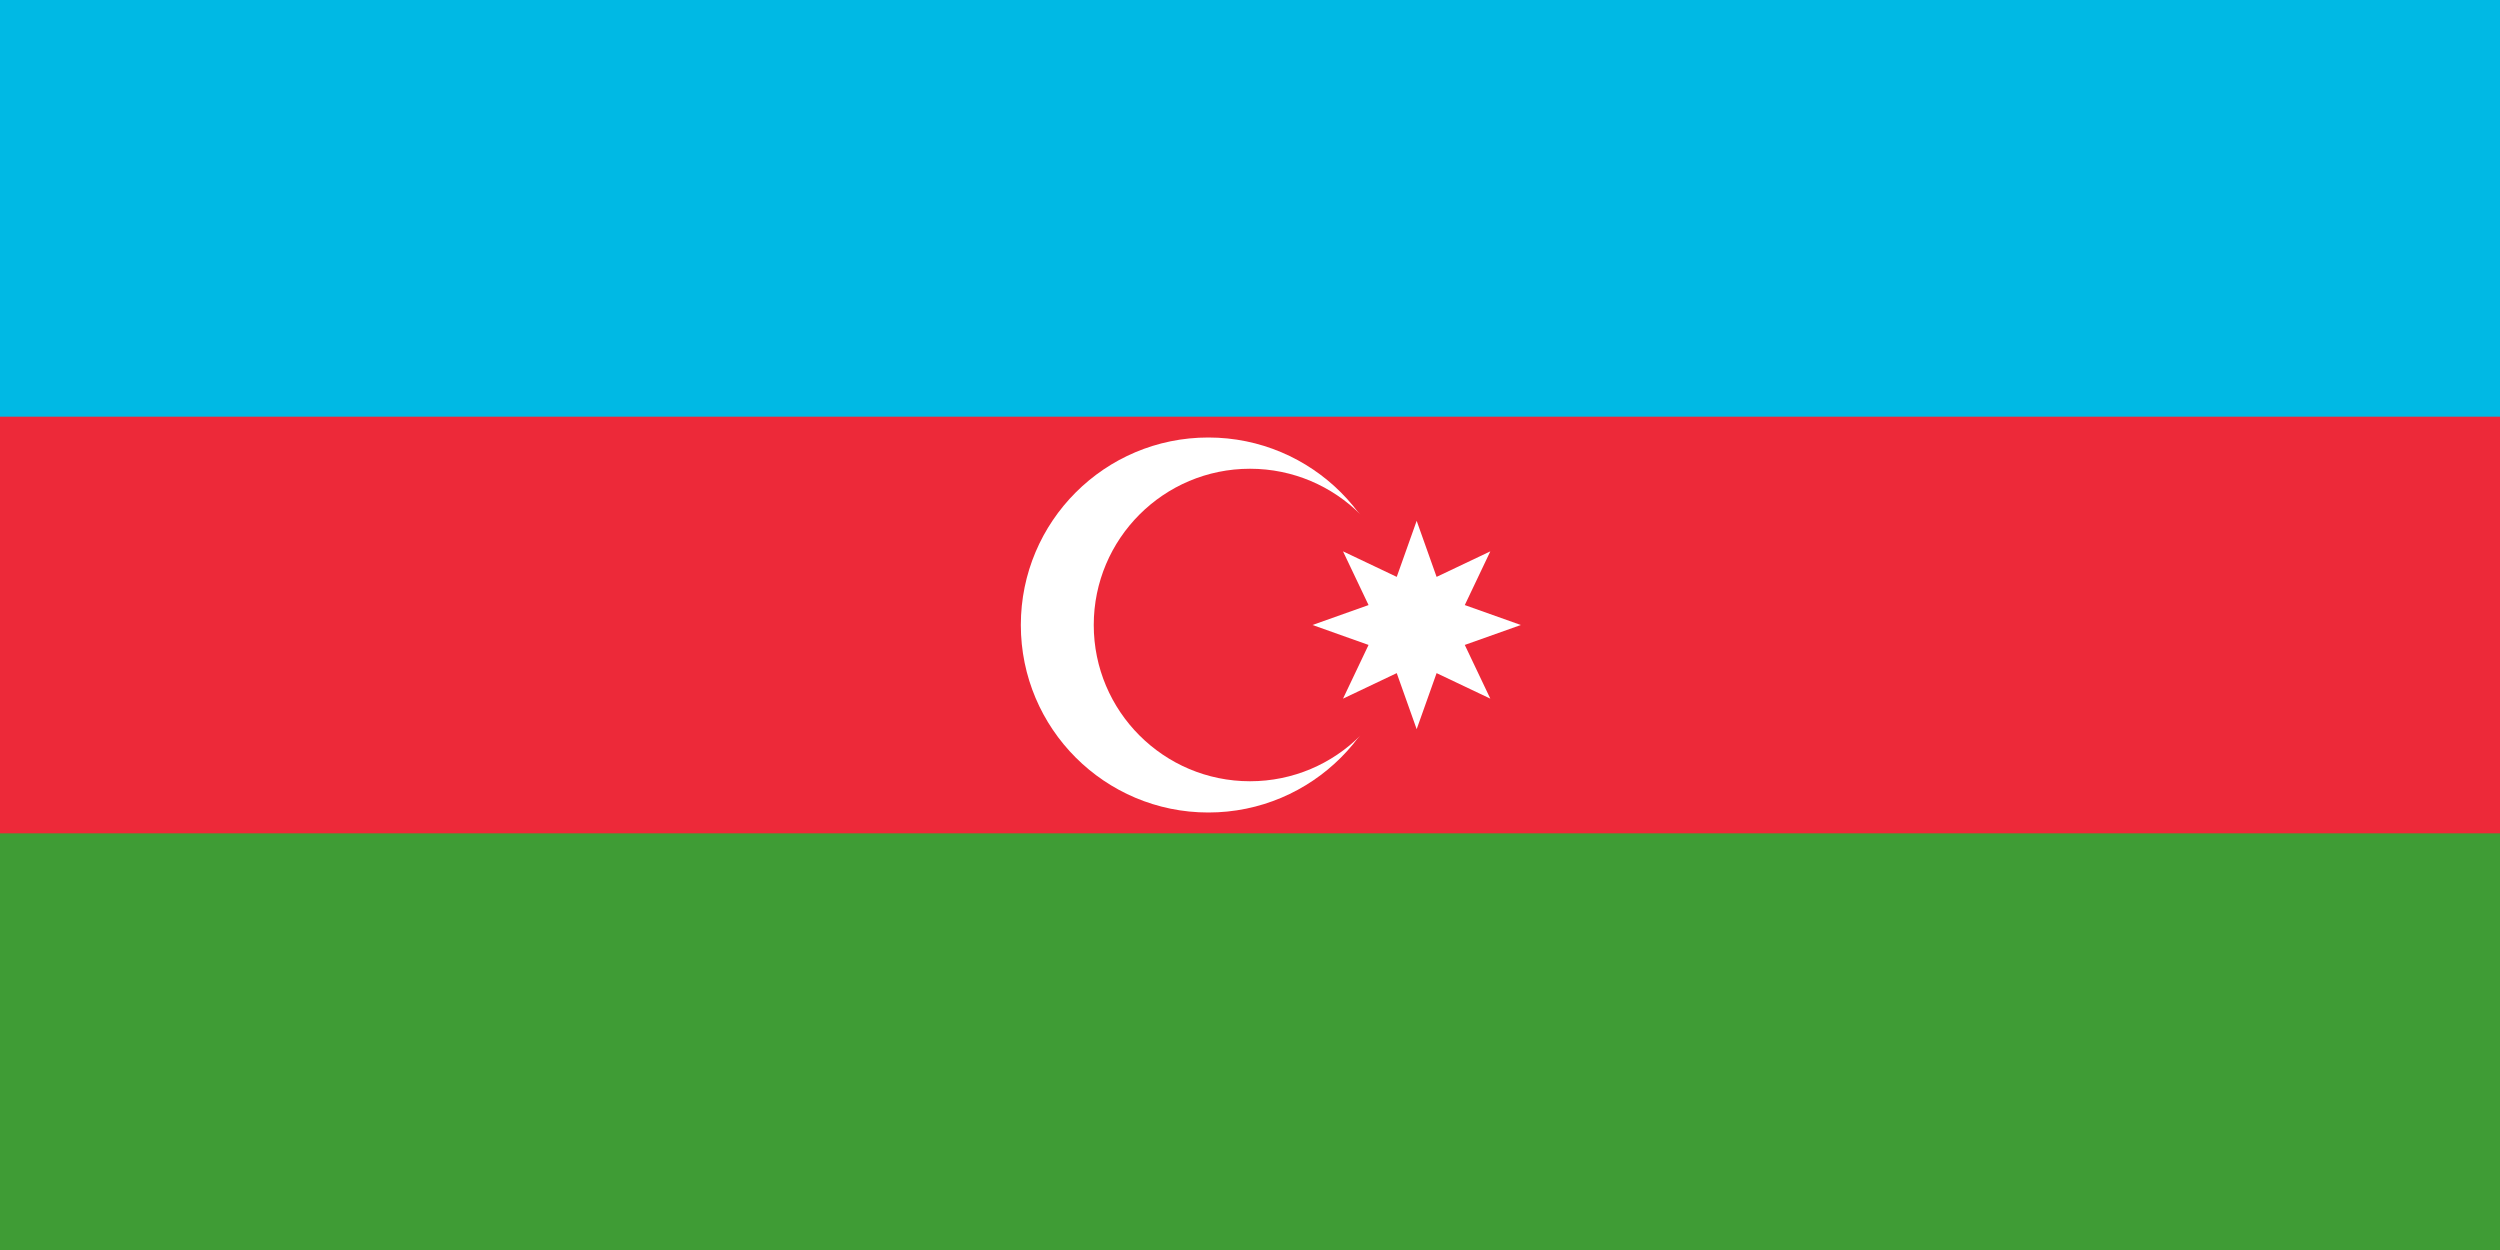
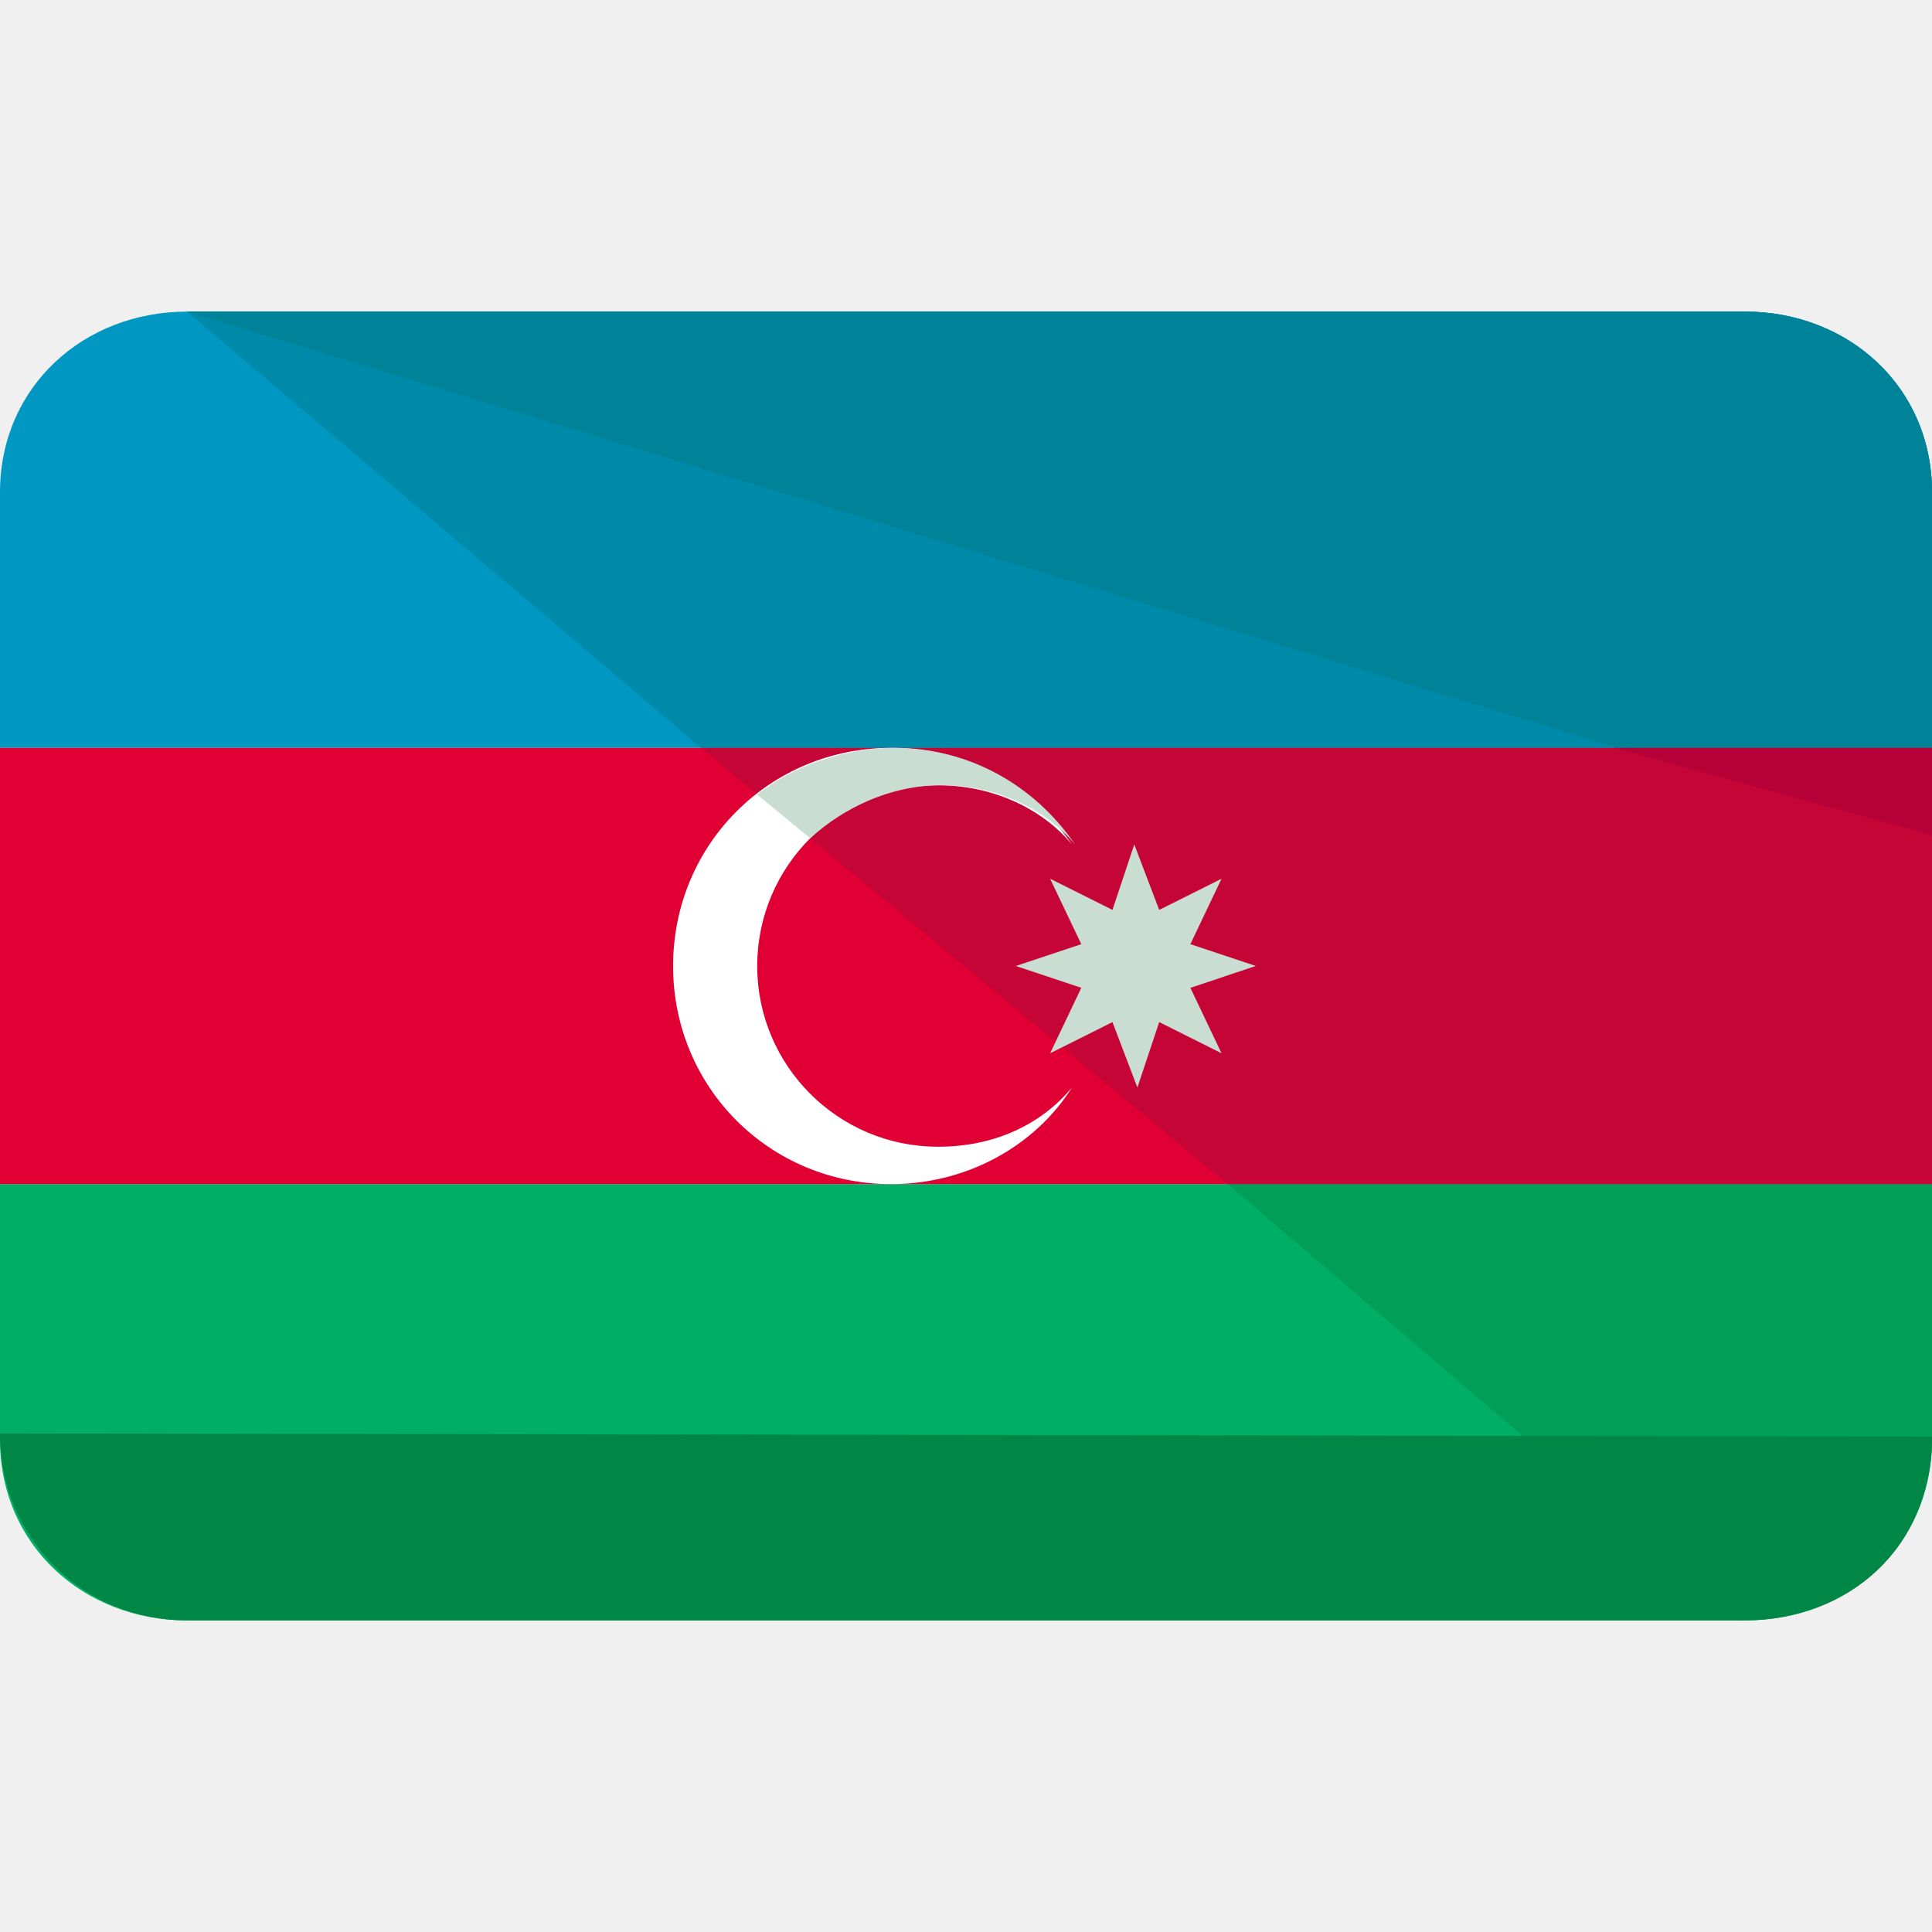
- <svg xmlns="http://www.w3.org/2000/svg" width="1200" height="600">
-   <rect width="1200" height="600" fill="#3f9c35" />
-   <rect width="1200" height="400" fill="#ed2939" />
-   <rect width="1200" height="200" fill="#00b9e4" />
-   <circle cx="580" cy="300" r="90" fill="#fff" />
-   <circle cx="600" cy="300" r="75" fill="#ed2939" />
-   <path d="M680,250 689.567,276.903 715.355,264.645 703.097,290.433 730,300 703.097,309.567 715.355,335.355 689.567,323.097 680,350 670.433,323.097 644.645,335.355 656.903,309.567 630,300 656.903,290.433 644.645,264.645 670.433,276.903 680,250z" fill="#fff" />
+ <svg xmlns="http://www.w3.org/2000/svg" version="1.1" id="Capa_1" x="0px" y="0px" viewBox="0 0 496 496" style="enable-background:new 0 0 496 496;" xml:space="preserve">
+   <path style="fill:#00AE65;" d="M0,304v65.6C0,396.8,21.6,416,48,416h400c26.4,0,48-19.2,48-46.4V304H0z" />
+   <path style="fill:#0098C3;" d="M448,80H48C21.6,80,0,99.2,0,126.4V192h496v-65.6C496,99.2,474.4,80,448,80z" />
+   <rect y="192" style="fill:#E00034;" width="496" height="112" />
+   <path style="fill:#009E56;" d="M446.4,416c26.4,0,49.6-19.2,49.6-46.4V304H315.2L446.4,416z" />
+   <path style="fill:#008AAA;" d="M448,80H48l132,112h316v-65.6C496,99.2,474.4,80,448,80z" />
+   <polygon style="fill:#C60537;" points="315.2,304 496,304 496,192 180,192 " />
+   <path style="fill:#008399;" d="M448,80H48l367.2,112H496v-65.6C496,99.2,474.4,80,448,80z" />
+   <polygon style="fill:#B50038;" points="496,214.4 496,192 414.4,192 " />
+   <path style="fill:#008746;" d="M496,368.8c0,28.8-21.6,47.2-48,47.2H48c-26.4,0-48-20.8-48-48" />
+   <path style="fill:#FFFFFF;" d="M240.8,294.4c-25.6,0-46.4-20.8-46.4-46.4s20.8-46.4,46.4-46.4c13.6,0,26.4,5.6,34.4,15.2  C264.8,201.6,248,192,228.8,192c-31.2,0-56,24.8-56,56s24.8,56,56,56c19.2,0,36.8-9.6,46.4-24.8  C267.2,288.8,255.2,294.4,240.8,294.4z" />
+   <g>
+     <path style="fill:#CADDD3;" d="M229.6,192c-12.8,0-26.4,4.8-35.2,12l13.6,11.2c8.8-8,20.8-13.6,33.6-13.6   c13.6,0,26.4,5.6,34.4,15.2C265.6,201.6,248.8,192,229.6,192z" />
+     <polygon style="fill:#CADDD3;" points="322.4,248 305.6,242.4 313.6,225.6 297.6,233.6 291.2,216.8 285.6,233.6 269.6,225.6    277.6,242.4 260.8,248 277.6,253.6 269.6,270.4 285.6,262.4 292,279.2 297.6,262.4 313.6,270.4 305.6,253.6  " />
+   </g>
+   <g>
+ </g>
+   <g>
+ </g>
+   <g>
+ </g>
+   <g>
+ </g>
+   <g>
+ </g>
+   <g>
+ </g>
+   <g>
+ </g>
+   <g>
+ </g>
+   <g>
+ </g>
+   <g>
+ </g>
+   <g>
+ </g>
+   <g>
+ </g>
+   <g>
+ </g>
+   <g>
+ </g>
+   <g>
+ </g>
</svg>
